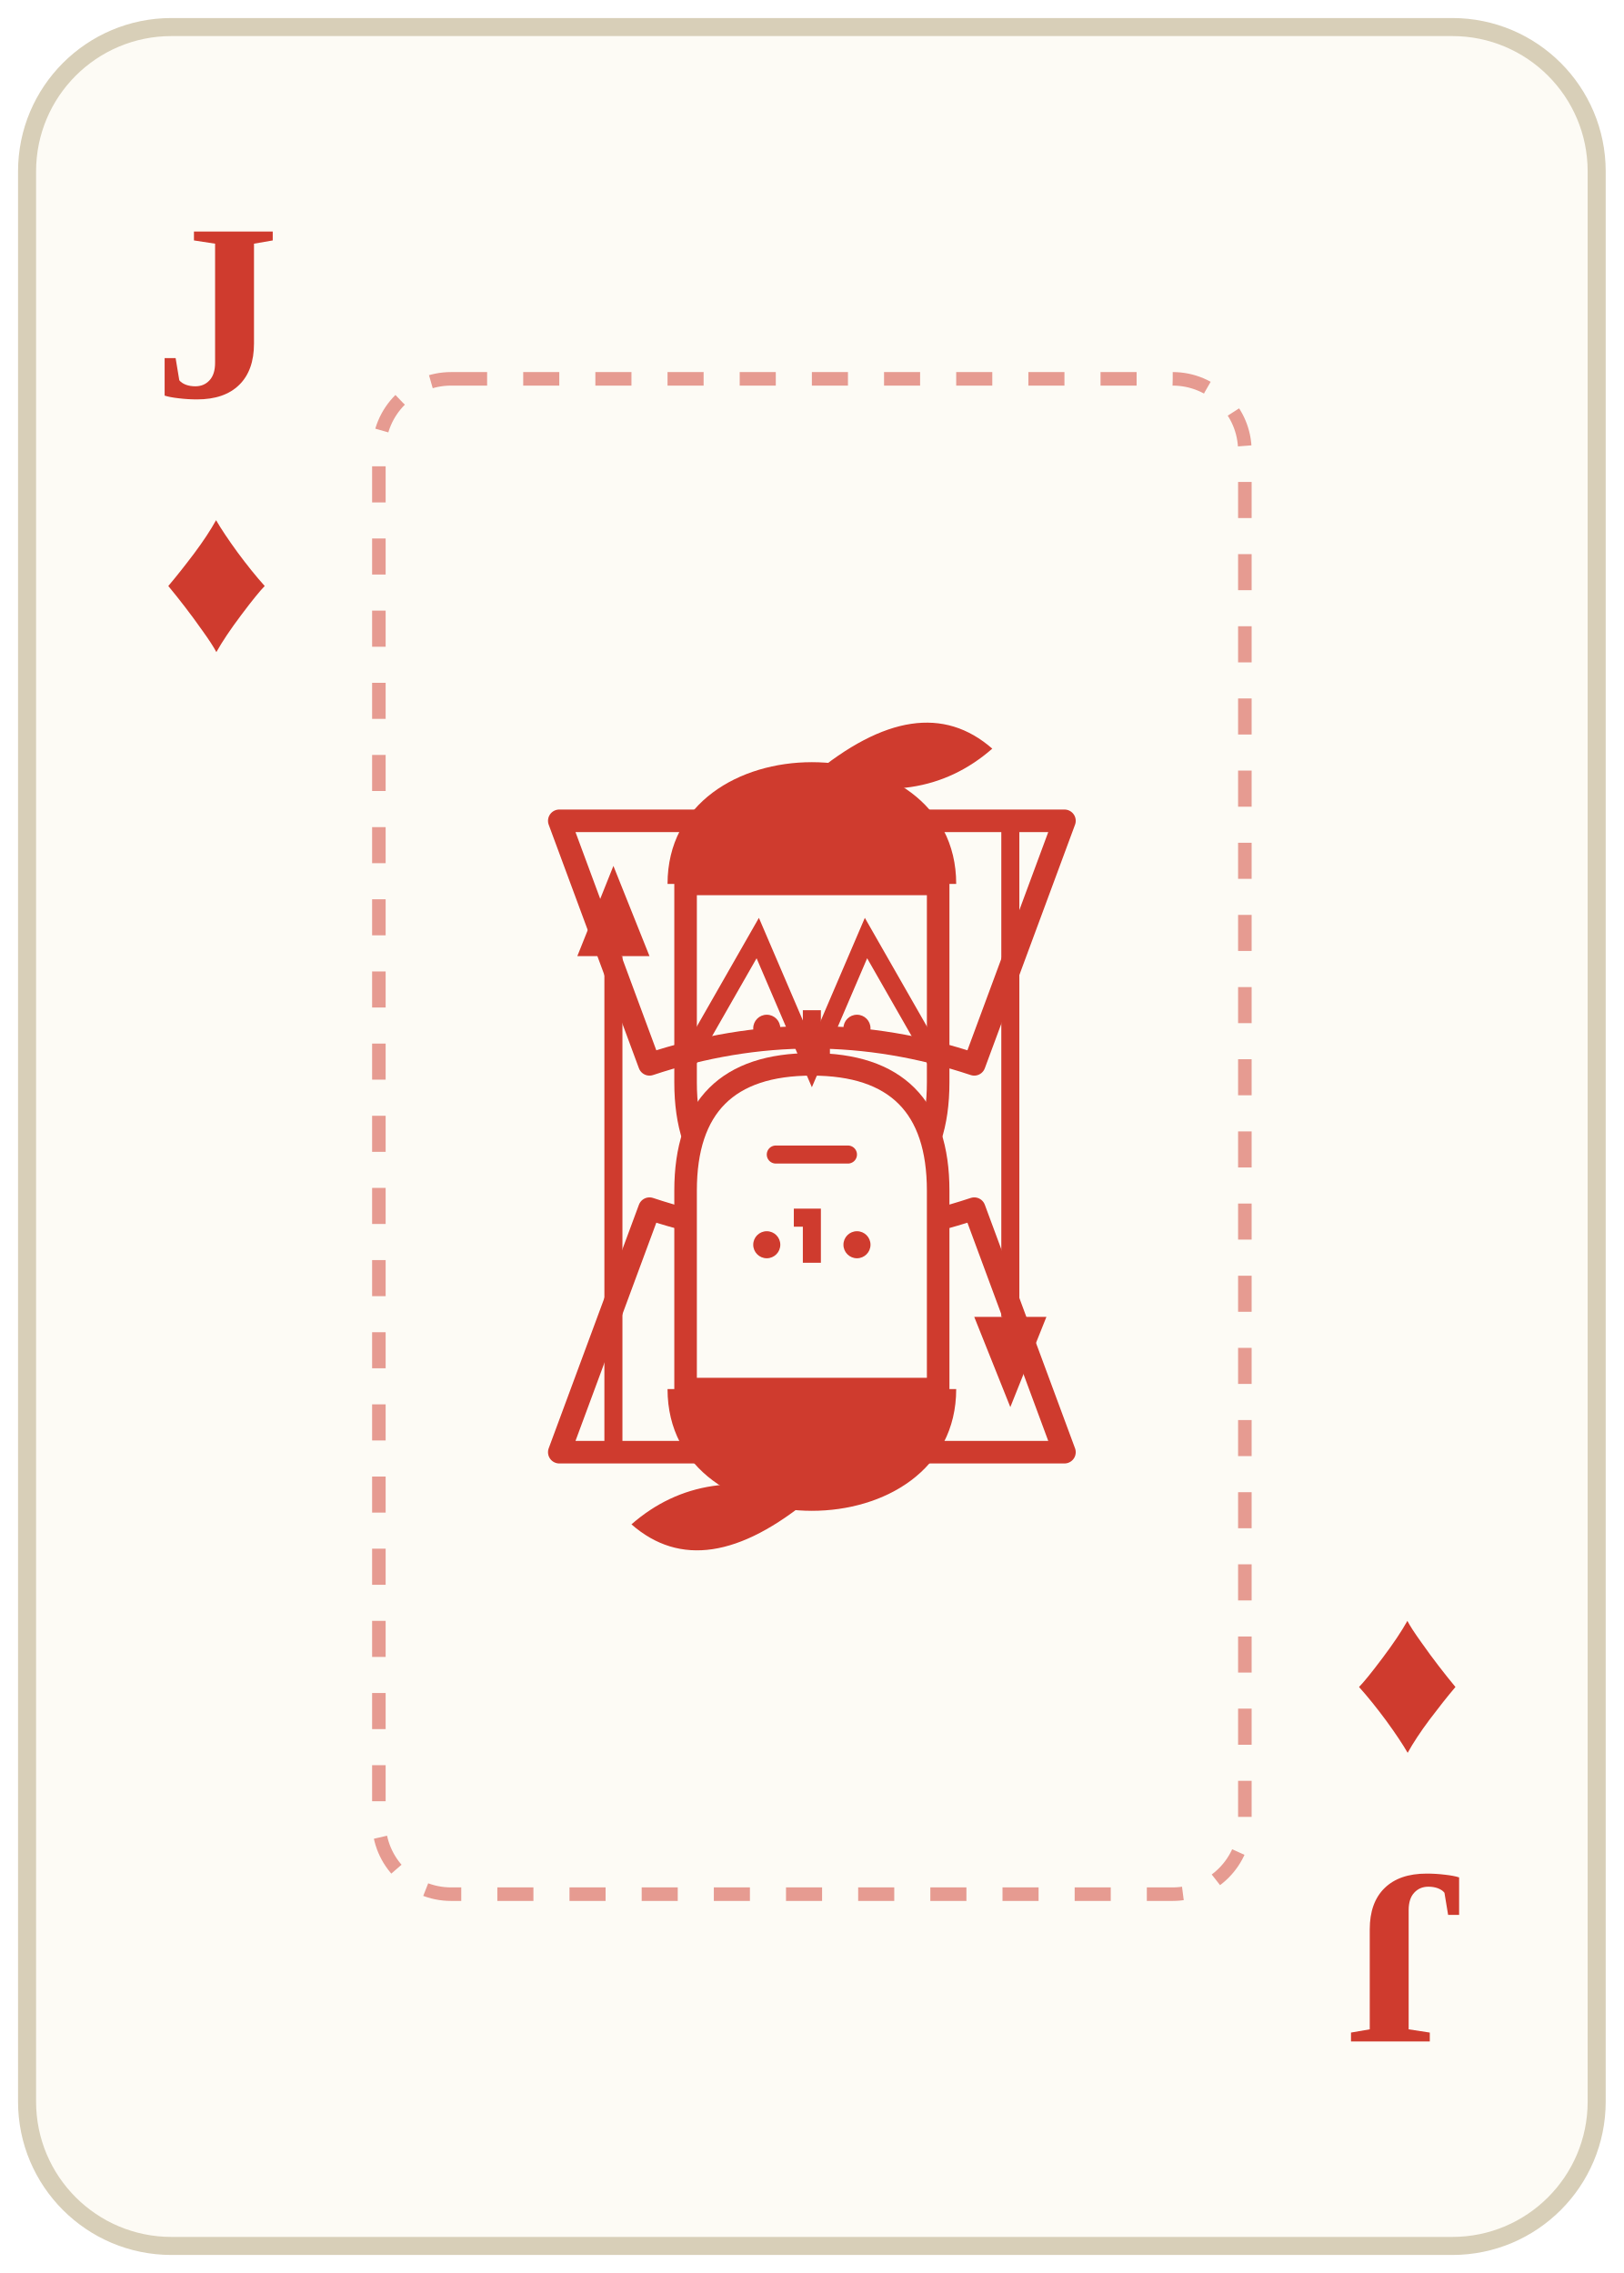
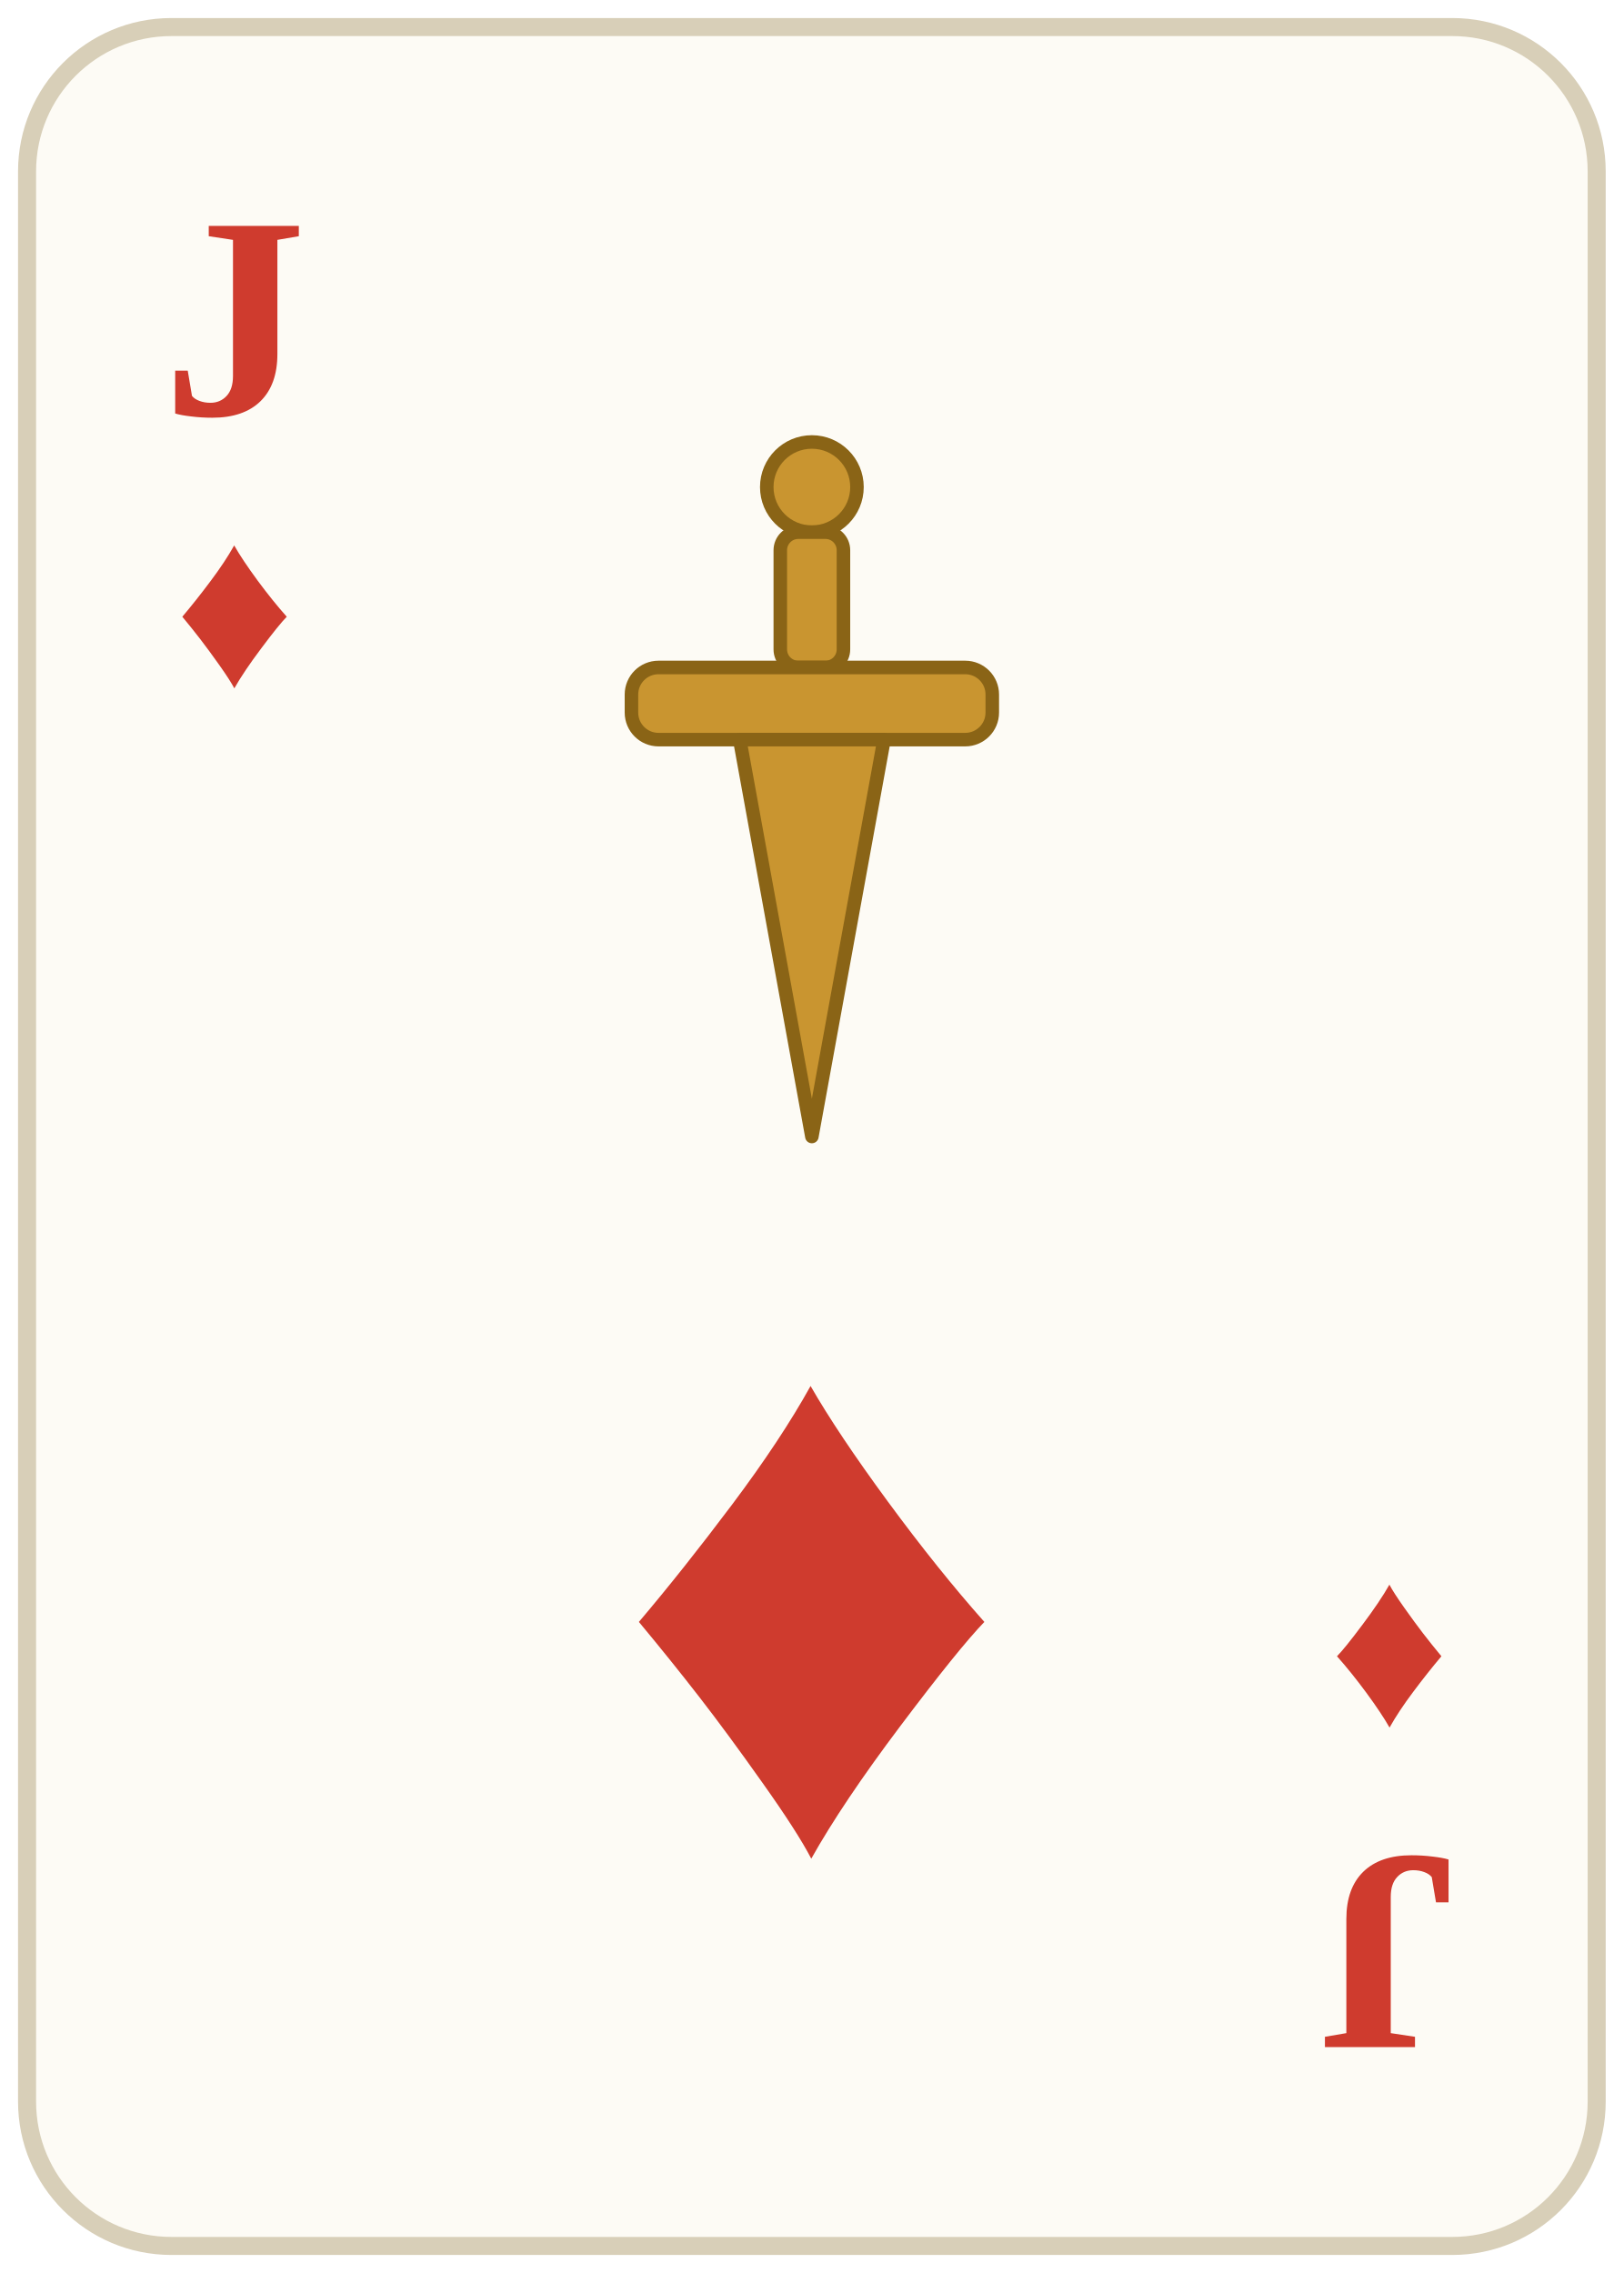
<svg xmlns="http://www.w3.org/2000/svg" viewBox="0 0 180 252" width="180" height="252">
  <rect x="3" y="3" width="174" height="246" rx="16" fill="#fdfbf5" stroke="#d8cfb8" stroke-width="2" />
  <g fill="#cf3b2e" font-family="Georgia, 'Times New Roman', serif" font-weight="700">
    <g>
-       <text x="24" y="44" font-size="28" text-anchor="middle">J</text>
-       <text x="24" y="72" font-size="24" text-anchor="middle">♦</text>
+       <text x="26" y="46" font-size="32" text-anchor="middle">J</text>
+       <text x="26" y="76" font-size="26" text-anchor="middle">♦</text>
    </g>
    <g transform="rotate(180 90 126)">
-       <text x="24" y="44" font-size="28" text-anchor="middle">J</text>
-       <text x="24" y="72" font-size="24" text-anchor="middle">♦</text>
+       <text x="26" y="46" font-size="32" text-anchor="middle">J</text>
+       <text x="26" y="76" font-size="26" text-anchor="middle">♦</text>
    </g>
  </g>
-   <rect x="42" y="42" width="96" height="168" rx="8" fill="none" stroke="#cf3b2e" stroke-width="1.5" stroke-dasharray="4 4" opacity="0.5" />
-   <g transform="translate(90, 126)">
-     <g>
-       <path d="M -16,-28 C -16,-46 16,-46 16,-28 Z" fill="#cf3b2e" />
-       <path d="M 0,-40 Q 12,-50 20,-43 Q 12,-36 0,-40" fill="#cf3b2e" />
-       <path d="M -14,-28 L 14,-28 L 14,-6 Q 14,8 0,8 Q -14,8 -14,-6 Z" fill="#fdfbf5" stroke="#cf3b2e" stroke-width="2.5" stroke-linejoin="round" />
-       <circle cx="-5" cy="-12" r="1.5" fill="#cf3b2e" />
-       <circle cx="5" cy="-12" r="1.5" fill="#cf3b2e" />
-       <path d="M 0,-14 L 0,-9 L 2,-9" stroke="#cf3b2e" stroke-width="2" fill="none" />
-       <line x1="-4" y1="-2" x2="4" y2="-2" stroke="#cf3b2e" stroke-width="2" stroke-linecap="round" />
-       <path d="M -28,35 L -18,8 Q 0,14 18,8 L 28,35 Z" fill="none" stroke="#cf3b2e" stroke-width="2.5" stroke-linejoin="round" />
-       <path d="M -14,8 L -6,22 L 0,8 L 6,22 L 14,8" stroke="#cf3b2e" stroke-width="2" fill="none" />
-       <line x1="-22" y1="-20" x2="-22" y2="35" stroke="#cf3b2e" stroke-width="2" />
-       <path d="M -26,-20 L -22,-30 L -18,-20 Z" fill="#cf3b2e" />
-     </g>
-     <g transform="rotate(180)">
-       <path d="M -16,-28 C -16,-46 16,-46 16,-28 Z" fill="#cf3b2e" />
-       <path d="M 0,-40 Q 12,-50 20,-43 Q 12,-36 0,-40" fill="#cf3b2e" />
-       <path d="M -14,-28 L 14,-28 L 14,-6 Q 14,8 0,8 Q -14,8 -14,-6 Z" fill="#fdfbf5" stroke="#cf3b2e" stroke-width="2.5" stroke-linejoin="round" />
-       <circle cx="-5" cy="-12" r="1.5" fill="#cf3b2e" />
-       <circle cx="5" cy="-12" r="1.5" fill="#cf3b2e" />
-       <path d="M 0,-14 L 0,-9 L 2,-9" stroke="#cf3b2e" stroke-width="2" fill="none" />
-       <line x1="-4" y1="-2" x2="4" y2="-2" stroke="#cf3b2e" stroke-width="2" stroke-linecap="round" />
-       <path d="M -28,35 L -18,8 Q 0,14 18,8 L 28,35 Z" fill="none" stroke="#cf3b2e" stroke-width="2.5" stroke-linejoin="round" />
-       <path d="M -14,8 L -6,22 L 0,8 L 6,22 L 14,8" stroke="#cf3b2e" stroke-width="2" fill="none" />
-       <line x1="-22" y1="-20" x2="-22" y2="35" stroke="#cf3b2e" stroke-width="2" />
-       <path d="M -26,-20 L -22,-30 L -18,-20 Z" fill="#cf3b2e" />
-     </g>
+   <g fill="#c99530" stroke="#8a6416" stroke-width="1.5" stroke-linejoin="round" stroke-linecap="round">
+     <circle cx="90" cy="54" r="5" />
+     <rect x="86.5" y="59" width="7" height="15" rx="2" />
+     <rect x="70" y="74" width="40" height="8" rx="3" />
+     <path d="M 82,82 L 98,82 L 90,126 Z" />
  </g>
+   <text x="90" y="176" font-size="86" fill="#cf3b2e" text-anchor="middle" dominant-baseline="central" font-family="Georgia, 'Times New Roman', serif" font-weight="700">♦</text>
</svg>
